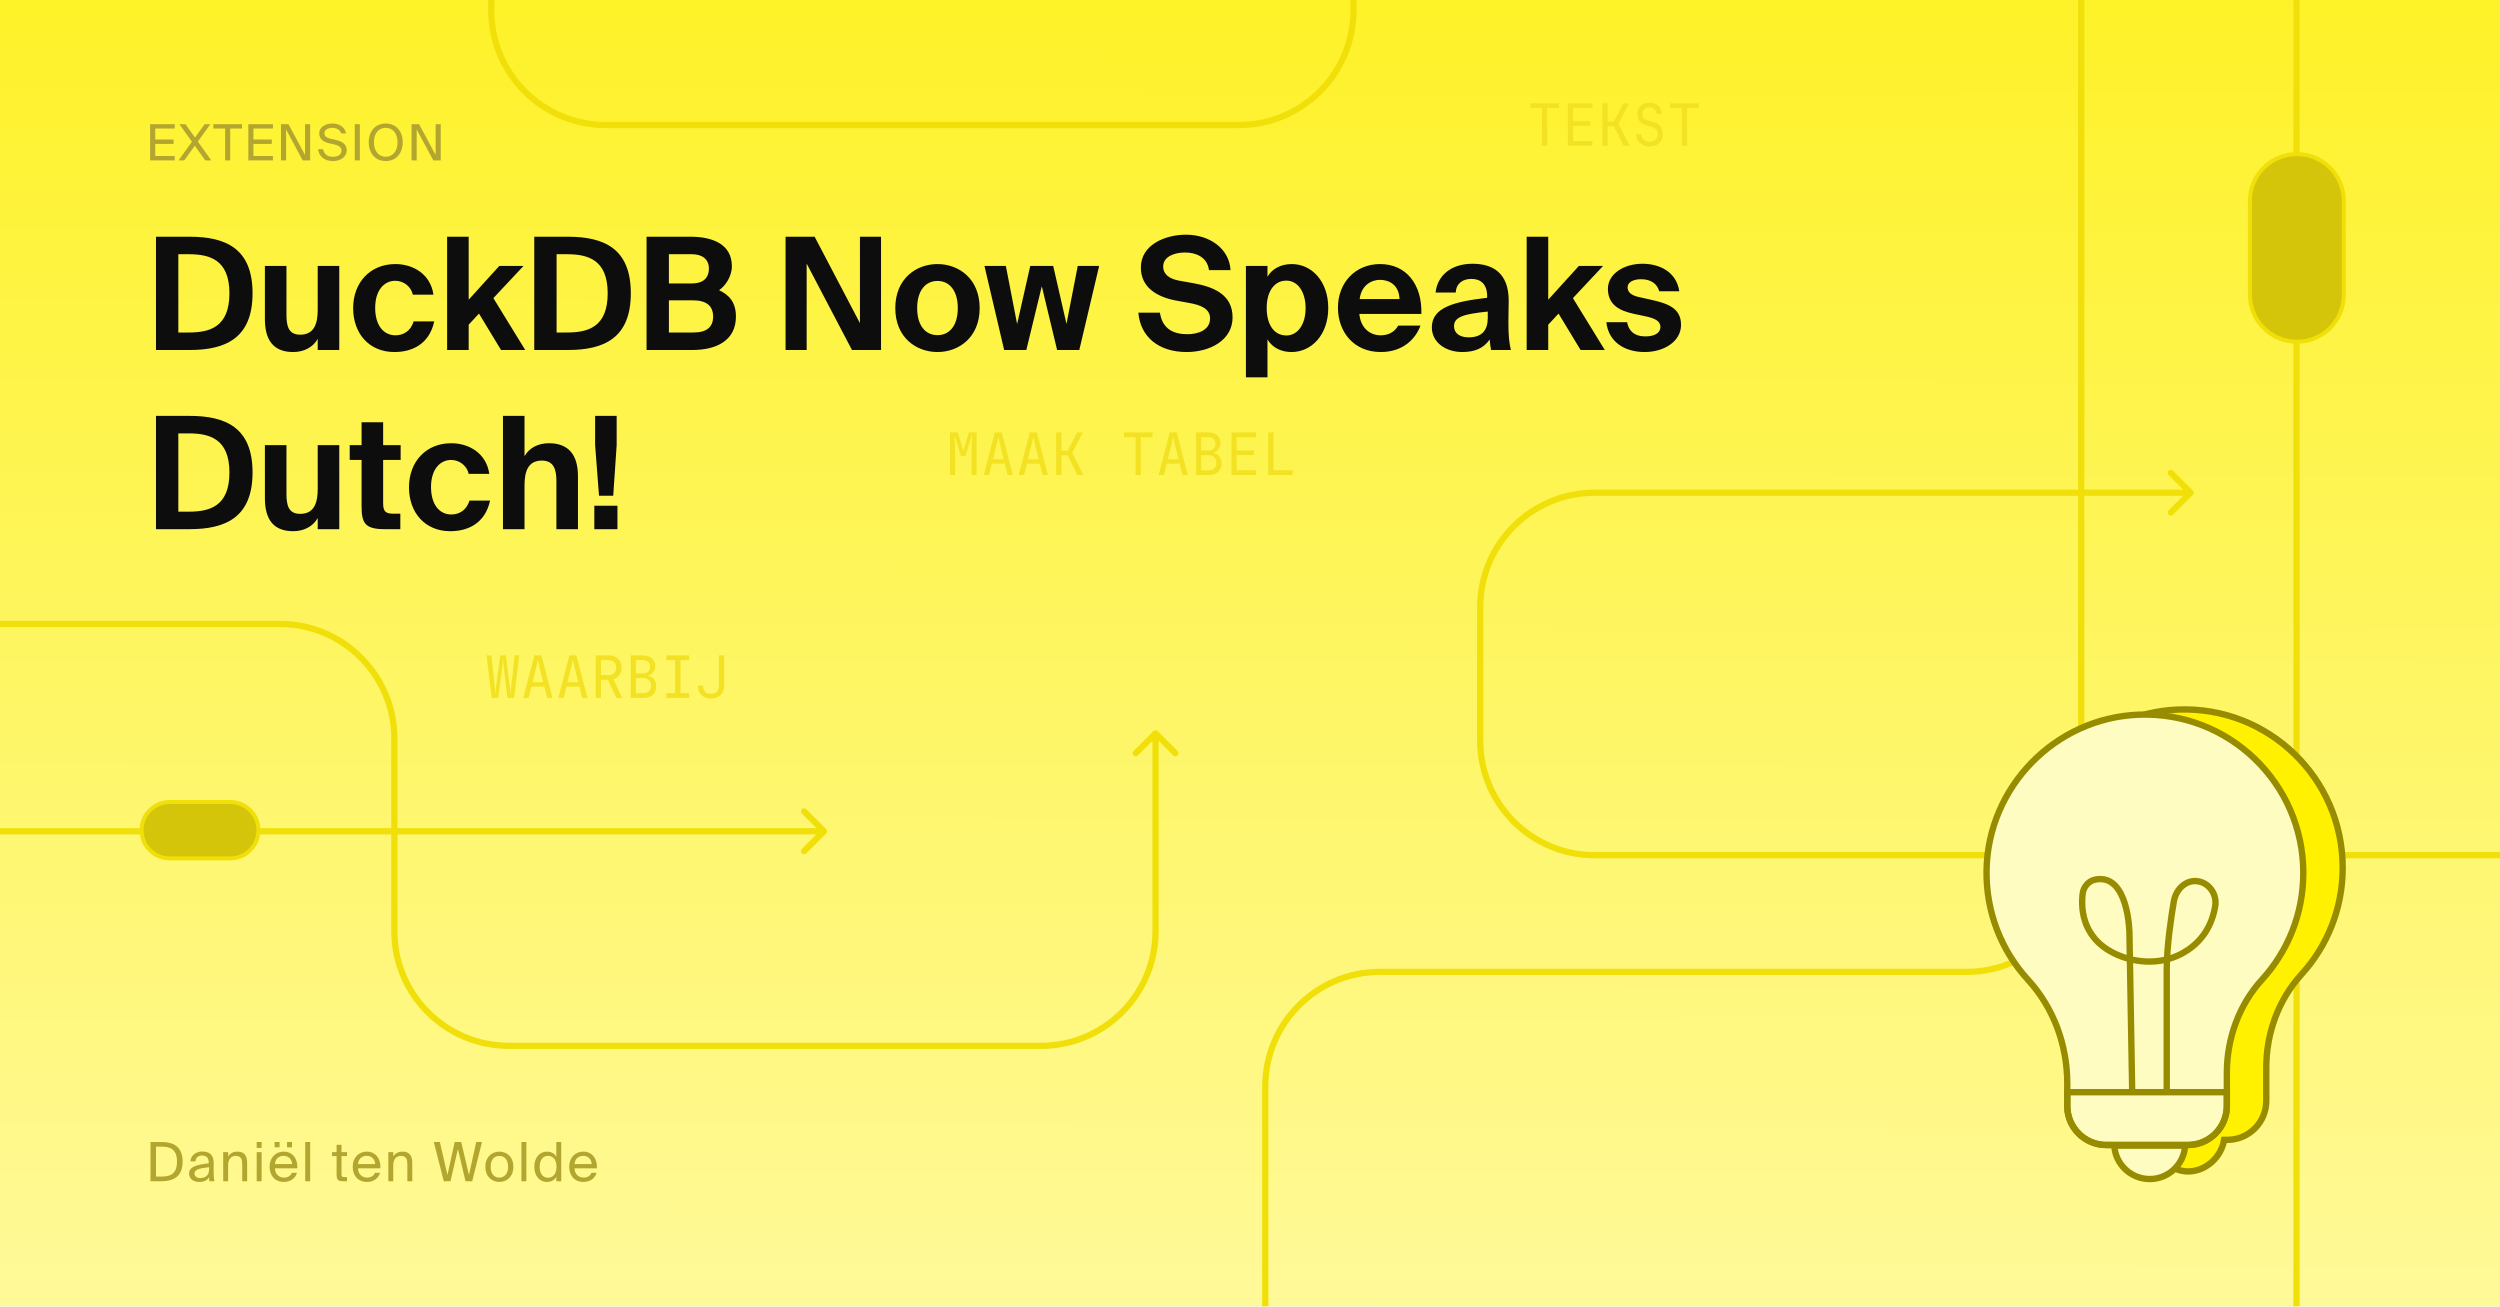
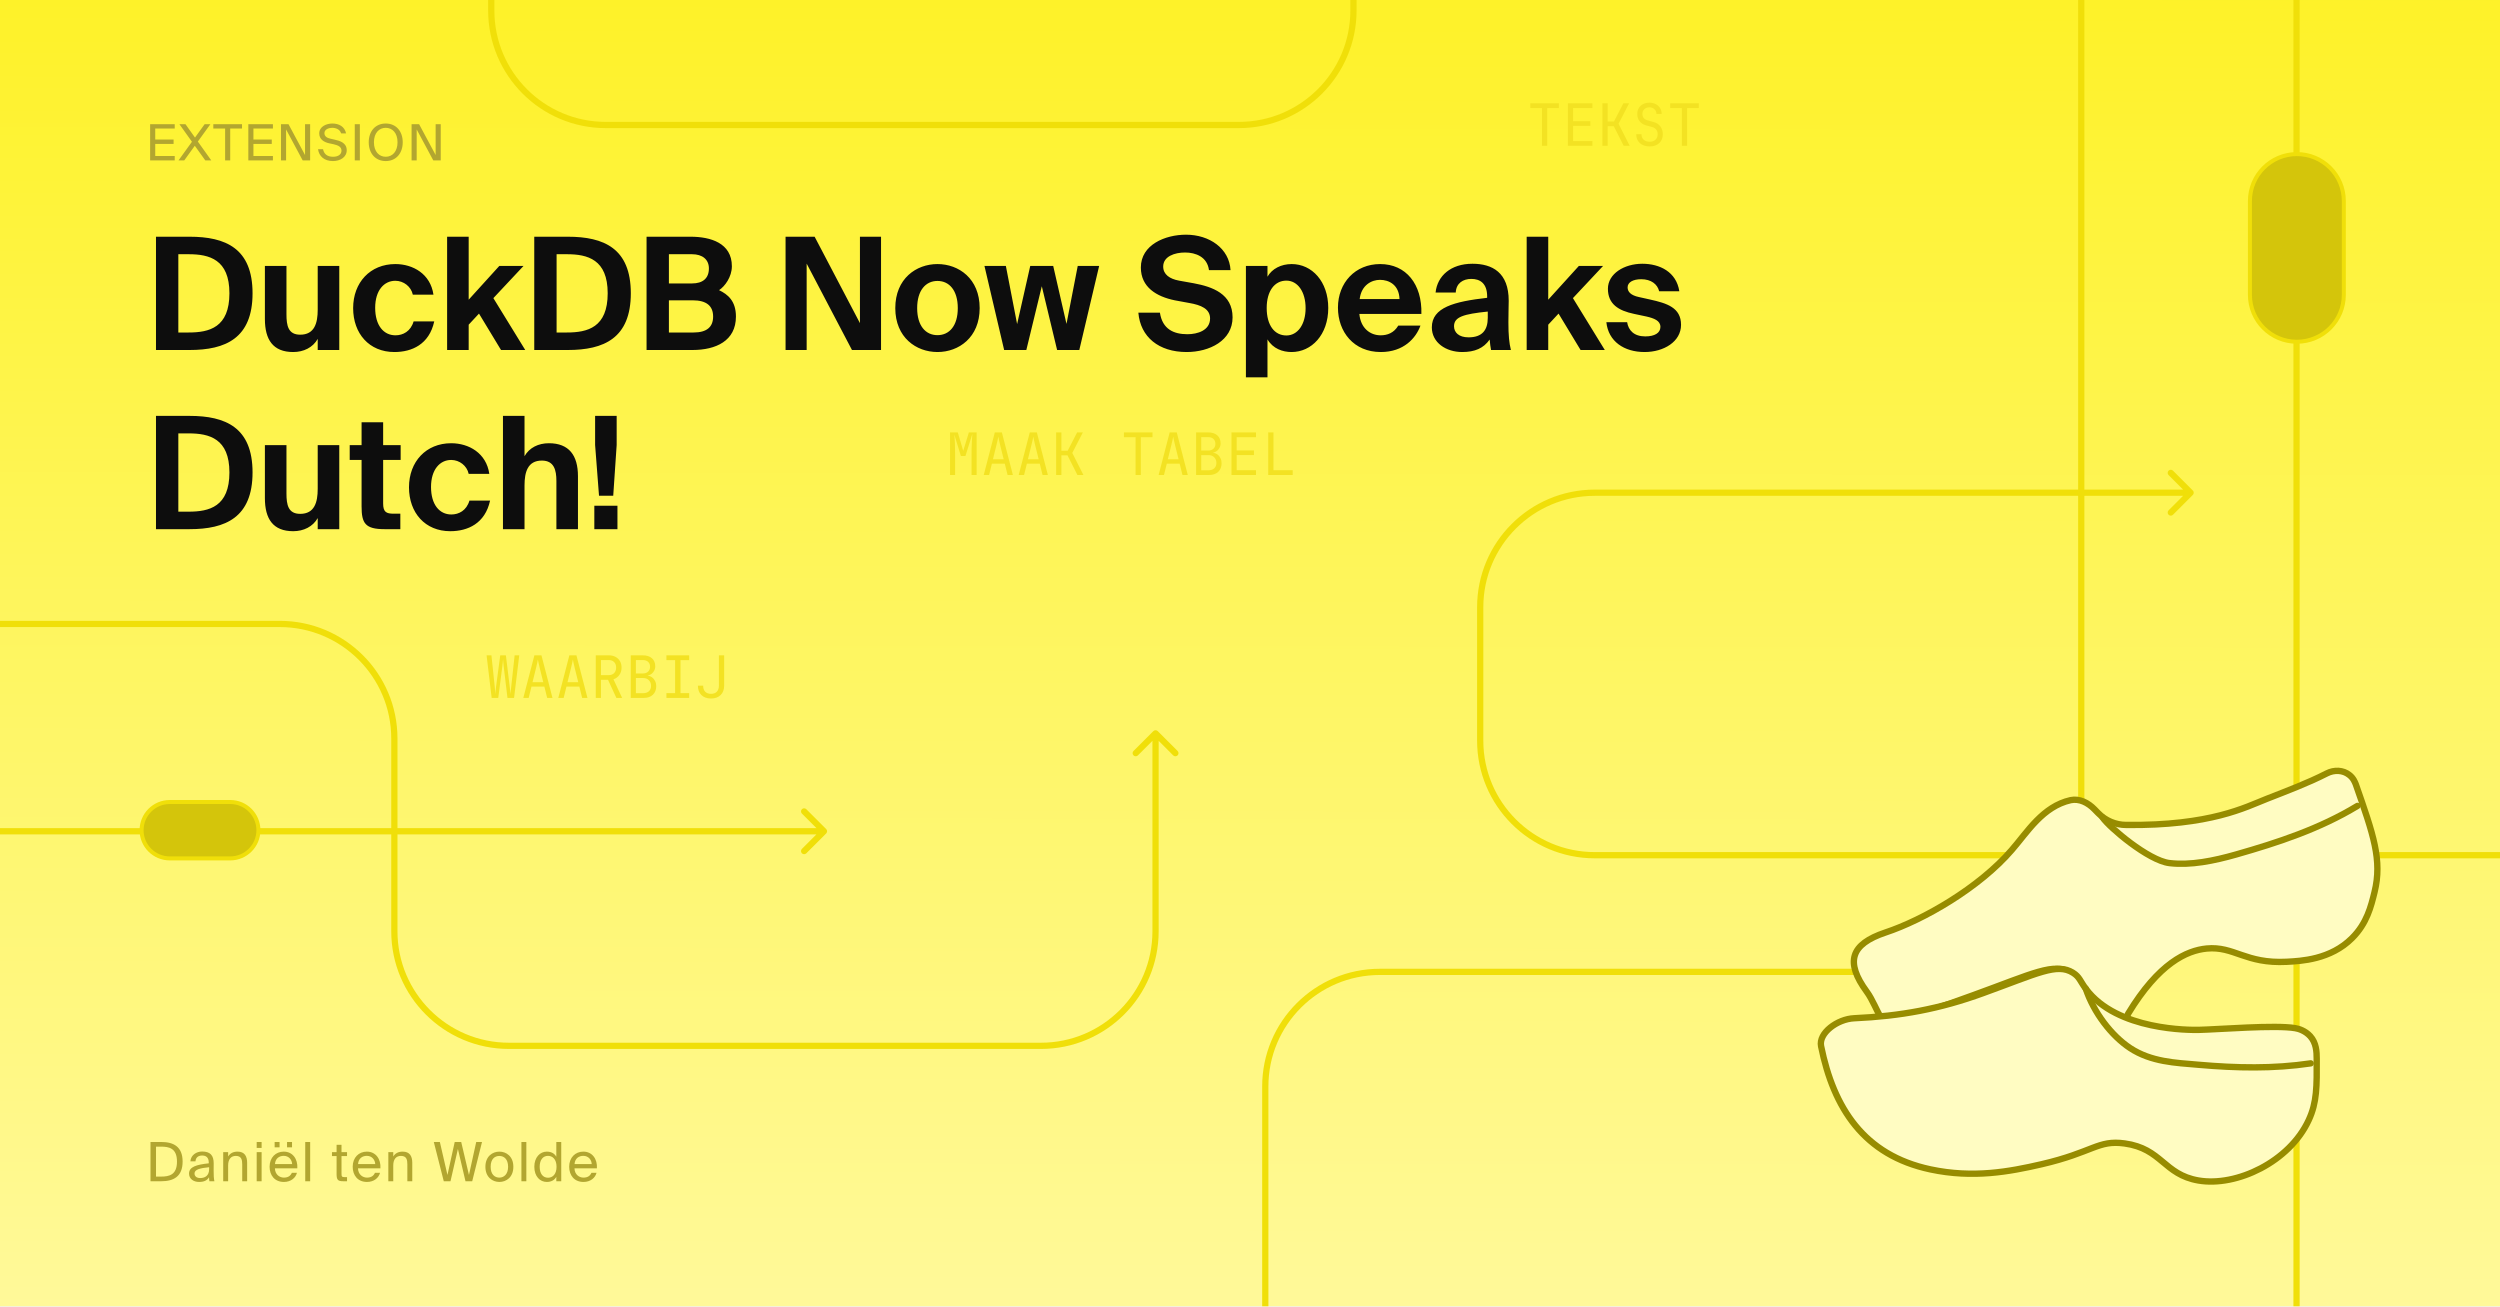
<svg xmlns="http://www.w3.org/2000/svg" width="1200" height="627" viewBox="0 0 1200 627" fill="none">
-   <g clip-path="url(#clip0_13424_6955)">
-     <g clip-path="url(#clip1_13424_6955)">
-       <rect width="1200" height="627" fill="url(#paint0_linear_13424_6955)" />
+   <g clip-path="url(#clip0_13428_18833)">
+     <g clip-path="url(#clip1_13428_18833)">
+       <rect width="1200" height="627" fill="url(#paint0_linear_13428_18833)" />
      <path d="M396.558 400.057C397.142 399.473 397.142 398.526 396.558 397.941L387.036 388.419C386.451 387.835 385.504 387.835 384.92 388.419C384.335 389.003 384.335 389.951 384.92 390.535L393.384 398.999L384.92 407.464C384.335 408.048 384.335 408.996 384.92 409.58C385.504 410.164 386.451 410.164 387.036 409.58L396.558 400.057ZM395.5 398.999L395.5 397.503L-81 397.503L-81 398.999L-81 400.496L395.5 400.496L395.5 398.999Z" fill="#F0DF09" />
      <path d="M1052.56 237.559C1053.14 236.975 1053.14 236.028 1052.56 235.443L1043.04 225.921C1042.45 225.336 1041.5 225.336 1040.92 225.921C1040.34 226.505 1040.34 227.453 1040.92 228.037L1049.38 236.501L1040.92 244.966C1040.34 245.55 1040.34 246.497 1040.92 247.082C1041.5 247.666 1042.45 247.666 1043.04 247.082L1052.56 237.559ZM1051.5 236.501V235.005H765.5V236.501V237.998H1051.5V236.501ZM710.5 291.501H709.004L709.004 355.499L710.5 355.499H711.996L711.996 291.501H710.5ZM765.5 410.499V411.995H1272.24V410.499V409.002H765.5V410.499ZM1327.24 465.499H1325.75V728.999H1327.24H1328.74V465.499H1327.24ZM1382.24 783.999V785.495H1572V783.999V782.502H1382.24V783.999ZM1327.24 728.999H1325.75C1325.75 760.201 1351.04 785.495 1382.24 785.495V783.999V782.502C1352.69 782.502 1328.74 758.548 1328.74 728.999H1327.24ZM1272.24 410.499V411.995C1301.79 411.995 1325.75 435.949 1325.75 465.499H1327.24H1328.74C1328.74 434.297 1303.45 409.002 1272.24 409.002V410.499ZM710.5 355.499L709.004 355.499C709.004 386.701 734.298 411.995 765.5 411.995V410.499V409.002C735.951 409.002 711.996 385.048 711.996 355.499H710.5ZM765.5 236.501V235.005C734.298 235.005 709.004 260.299 709.004 291.501H710.5H711.996C711.996 261.952 735.951 237.998 765.5 237.998V236.501Z" fill="#F0DF09" />
      <path d="M1102.34 636.001L1102.34 -45.886C1102.34 -76.261 1126.96 -100.886 1157.34 -100.886L1292.23 -100.886C1322.61 -100.886 1347.23 -76.261 1347.23 -45.886L1347.23 252.489C1347.23 282.865 1371.86 307.489 1402.23 307.489L1960.51 307.489C1990.89 307.489 2015.51 332.114 2015.51 362.489L2015.51 505.489" stroke="#F0DF09" stroke-width="2.993" />
      <rect x="1079.96" y="73.962" width="45.076" height="90.076" rx="22.538" fill="#D4C50B" stroke="#F0DF09" stroke-width="1.924" />
      <path d="M555.721 350.942C555.137 350.358 554.19 350.358 553.605 350.942L544.083 360.464C543.499 361.049 543.499 361.996 544.083 362.58C544.667 363.165 545.615 363.165 546.199 362.58L554.663 354.116L563.128 362.58C563.712 363.165 564.659 363.165 565.244 362.58C565.828 361.996 565.828 361.049 565.244 360.464L555.721 350.942ZM134.294 299.5L134.294 300.996L134.294 299.5ZM189.294 354.5L187.797 354.5L187.798 447L189.294 447L190.79 447L190.79 354.5L189.294 354.5ZM244.294 502L244.294 503.496L499.663 503.496L499.663 502L499.663 500.504L244.294 500.503L244.294 502ZM554.663 447L556.16 447L556.16 352L554.663 352L553.167 352L553.167 447L554.663 447ZM134.294 299.5L134.294 298.004L-13 298.004L-13 299.5L-13 300.996L134.294 300.996L134.294 299.5ZM499.663 502L499.663 503.496C530.865 503.496 556.16 478.202 556.16 447L554.663 447L553.167 447C553.167 476.549 529.213 500.504 499.663 500.504L499.663 502ZM189.294 447L187.798 447C187.798 478.202 213.092 503.496 244.294 503.496L244.294 502L244.294 500.503C214.745 500.503 190.79 476.549 190.79 447L189.294 447ZM189.294 354.5L190.79 354.5C190.79 323.298 165.495 298.004 134.294 298.004L134.294 299.5L134.294 300.996C163.843 300.996 187.797 324.951 187.797 354.5L189.294 354.5Z" fill="#F0DF09" />
      <path d="M650.72 -185.493C650.136 -186.077 649.188 -186.077 648.604 -185.493L639.082 -175.97C638.497 -175.386 638.497 -174.439 639.082 -173.854C639.666 -173.27 640.613 -173.27 641.198 -173.854L649.662 -182.319L658.126 -173.854C658.711 -173.27 659.658 -173.27 660.243 -173.854C660.827 -174.439 660.827 -175.386 660.243 -175.97L650.72 -185.493ZM235.803 -166L234.306 -166L235.803 -166ZM180.803 -221L180.803 -219.504L180.803 -221ZM235.803 -166L234.306 -166L234.307 5L235.803 5L237.299 5L237.299 -166L235.803 -166ZM290.803 60L290.803 61.496L594.662 61.496L594.662 60L594.662 58.504L290.803 58.503L290.803 60ZM649.662 5L651.158 5L651.158 -184.435L649.662 -184.435L648.166 -184.435L648.166 5L649.662 5ZM180.803 -221L180.803 -222.496L6.662 -222.496L6.662 -221L6.662 -219.504L180.803 -219.504L180.803 -221ZM594.662 60L594.662 61.496C625.864 61.496 651.158 36.202 651.158 5L649.662 5L648.166 5C648.166 34.549 624.211 58.504 594.662 58.504L594.662 60ZM235.803 5L234.307 5C234.307 36.202 259.601 61.496 290.803 61.496L290.803 60L290.803 58.503C261.254 58.503 237.299 34.549 237.299 5L235.803 5ZM235.803 -166L237.299 -166C237.299 -197.202 212.005 -222.496 180.803 -222.496L180.803 -221L180.803 -219.504C210.352 -219.504 234.306 -195.549 234.306 -166L235.803 -166Z" fill="#F0DF09" />
      <path d="M465.999 1107L465.999 881.5C465.999 851.125 490.624 826.5 520.999 826.5L552.338 826.5C582.713 826.5 607.338 801.876 607.338 771.5L607.338 521.499C607.338 491.123 631.962 466.499 662.338 466.499L944 466.499C974.376 466.499 999 441.875 999 411.499L999 -71.002C999 -101.378 1023.62 -126.002 1054 -126.002L1175 -126.001" stroke="#F0DF09" stroke-width="2.993" />
      <rect x="67.962" y="412.038" width="27.076" height="56.076" rx="13.538" transform="rotate(-90 67.9619 412.038)" fill="#D4C50B" stroke="#F0DF09" stroke-width="1.924" />
      <path d="M456.016 228V207.56H459.74L462.344 216.408L465.06 207.56H468.784V228H466.348V218.34C466.348 217.425 466.357 216.38 466.376 215.204C466.413 214.009 466.46 212.805 466.516 211.592C466.572 210.379 466.637 209.287 466.712 208.316L463.408 218.872H461.224L458.06 208.568C458.209 209.949 458.312 211.461 458.368 213.104C458.424 214.747 458.452 216.492 458.452 218.34V228H456.016ZM472.189 228L477.509 207.56H480.897L486.189 228H483.641L482.297 222.568H476.109L474.765 228H472.189ZM476.613 220.44H481.765L480.197 214.14C479.898 212.945 479.665 211.947 479.497 211.144C479.329 210.341 479.226 209.819 479.189 209.576C479.152 209.819 479.049 210.341 478.881 211.144C478.713 211.947 478.48 212.936 478.181 214.112L476.613 220.44ZM488.978 228L494.298 207.56H497.686L502.978 228H500.43L499.086 222.568H492.898L491.554 228H488.978ZM493.402 220.44H498.554L496.986 214.14C496.687 212.945 496.454 211.947 496.286 211.144C496.118 210.341 496.015 209.819 495.978 209.576C495.941 209.819 495.838 210.341 495.67 211.144C495.502 211.947 495.269 212.936 494.97 214.112L493.402 220.44ZM506.943 228V207.56H509.463V216.352H512.487L517.023 207.56H519.767L514.699 217.416L520.047 228H517.163L512.403 218.564H509.463V228H506.943ZM545.085 228V209.856H539.485V207.56H553.205V209.856H547.605V228H545.085ZM556.134 228L561.454 207.56H564.842L570.134 228H567.586L566.242 222.568H560.054L558.71 228H556.134ZM560.558 220.44H565.71L564.142 214.14C563.844 212.945 563.61 211.947 563.442 211.144C563.274 210.341 563.172 209.819 563.134 209.576C563.097 209.819 562.994 210.341 562.826 211.144C562.658 211.947 562.425 212.936 562.126 214.112L560.558 220.44ZM574.127 228V207.56H579.923C581.79 207.56 583.246 208.027 584.291 208.96C585.355 209.893 585.887 211.191 585.887 212.852C585.887 213.897 585.551 214.84 584.879 215.68C584.226 216.52 583.367 217.043 582.303 217.248V217.332C583.106 217.425 583.806 217.705 584.403 218.172C585.019 218.639 585.495 219.236 585.831 219.964C586.186 220.673 586.363 221.457 586.363 222.316C586.363 224.071 585.822 225.461 584.739 226.488C583.675 227.496 582.21 228 580.343 228H574.127ZM576.591 216.268H579.895C580.978 216.268 581.827 215.979 582.443 215.4C583.078 214.821 583.395 214.037 583.395 213.048C583.395 212.059 583.087 211.275 582.471 210.696C581.855 210.117 581.006 209.828 579.923 209.828H576.591V216.268ZM576.591 225.732H580.063C581.239 225.732 582.163 225.424 582.835 224.808C583.526 224.173 583.871 223.315 583.871 222.232C583.871 221.112 583.526 220.207 582.835 219.516C582.163 218.807 581.239 218.452 580.063 218.452H576.591V225.732ZM591.113 228V207.56H602.873V209.856H593.605V216.184H601.893V218.424H593.605V225.704H602.873V228H591.113ZM608.742 228V207.56H611.262V225.704H620.502V228H608.742Z" fill="#F3E223" />
      <path d="M740.14 70V51.856H734.54V49.56H748.26V51.856H742.66V70H740.14ZM752.589 70V49.56H764.349V51.856H755.081V58.184H763.369V60.424H755.081V67.704H764.349V70H752.589ZM769.154 70V49.56H771.674V58.352H774.698L779.234 49.56H781.978L776.91 59.416L782.258 70H779.374L774.614 60.564H771.674V70H769.154ZM791.879 70.28C789.901 70.28 788.323 69.757 787.147 68.712C785.971 67.667 785.383 66.229 785.383 64.4H787.903C787.903 65.539 788.267 66.435 788.995 67.088C789.723 67.723 790.685 68.04 791.879 68.04C793.037 68.04 793.961 67.704 794.651 67.032C795.342 66.36 795.687 65.483 795.687 64.4C795.687 63.579 795.463 62.869 795.015 62.272C794.586 61.656 793.961 61.236 793.139 61.012L790.031 60.144C788.743 59.771 787.726 59.108 786.979 58.156C786.251 57.185 785.887 56.047 785.887 54.74C785.887 53.657 786.13 52.705 786.615 51.884C787.101 51.063 787.782 50.428 788.659 49.98C789.537 49.513 790.545 49.28 791.683 49.28C792.841 49.28 793.858 49.513 794.735 49.98C795.631 50.428 796.331 51.063 796.835 51.884C797.339 52.687 797.591 53.62 797.591 54.684H795.071C795.071 53.751 794.754 52.995 794.119 52.416C793.485 51.819 792.673 51.52 791.683 51.52C790.694 51.52 789.891 51.819 789.275 52.416C788.659 52.995 788.351 53.751 788.351 54.684C788.351 55.431 788.547 56.075 788.939 56.616C789.35 57.139 789.919 57.503 790.647 57.708L793.839 58.604C795.202 58.977 796.257 59.687 797.003 60.732C797.769 61.759 798.151 62.981 798.151 64.4C798.151 66.192 797.582 67.62 796.443 68.684C795.305 69.748 793.783 70.28 791.879 70.28ZM807.296 70V51.856H801.696V49.56H815.416V51.856H809.816V70H807.296Z" fill="#F3E223" />
      <path d="M235.996 335L233.56 314.56H235.884L237.48 329.68C237.555 330.296 237.611 330.94 237.648 331.612C237.685 332.265 237.713 332.788 237.732 333.18C237.769 332.788 237.816 332.265 237.872 331.612C237.947 330.94 238.021 330.296 238.096 329.68L240.112 314.56H242.828L244.676 329.68C244.751 330.296 244.825 330.94 244.9 331.612C244.975 332.265 245.031 332.788 245.068 333.18C245.105 332.788 245.143 332.265 245.18 331.612C245.236 330.94 245.301 330.296 245.376 329.68L247.028 314.56H249.24L246.748 335H243.584L241.736 319.6C241.661 318.965 241.605 318.349 241.568 317.752C241.531 317.136 241.493 316.66 241.456 316.324C241.419 316.66 241.381 317.136 241.344 317.752C241.307 318.349 241.241 318.965 241.148 319.6L239.16 335H235.996ZM251.189 335L256.509 314.56H259.897L265.189 335H262.641L261.297 329.568H255.109L253.765 335H251.189ZM255.613 327.44H260.765L259.197 321.14C258.898 319.945 258.665 318.947 258.497 318.144C258.329 317.341 258.226 316.819 258.189 316.576C258.152 316.819 258.049 317.341 257.881 318.144C257.713 318.947 257.48 319.936 257.181 321.112L255.613 327.44ZM267.978 335L273.298 314.56H276.686L281.978 335H279.43L278.086 329.568H271.898L270.554 335H267.978ZM272.402 327.44H277.554L275.986 321.14C275.687 319.945 275.454 318.947 275.286 318.144C275.118 317.341 275.015 316.819 274.978 316.576C274.941 316.819 274.838 317.341 274.67 318.144C274.502 318.947 274.269 319.936 273.97 321.112L272.402 327.44ZM285.971 335V314.56H292.271C293.485 314.56 294.549 314.812 295.463 315.316C296.378 315.801 297.087 316.483 297.591 317.36C298.095 318.237 298.347 319.264 298.347 320.44C298.347 321.821 297.993 323.007 297.283 323.996C296.574 324.985 295.631 325.676 294.455 326.068L298.627 335H295.855L291.851 326.32H288.463V335H285.971ZM288.463 324.052H292.271C293.317 324.052 294.157 323.725 294.791 323.072C295.426 322.4 295.743 321.523 295.743 320.44C295.743 319.339 295.426 318.461 294.791 317.808C294.157 317.155 293.317 316.828 292.271 316.828H288.463V324.052ZM302.76 335V314.56H308.556C310.423 314.56 311.879 315.027 312.924 315.96C313.988 316.893 314.52 318.191 314.52 319.852C314.52 320.897 314.184 321.84 313.512 322.68C312.859 323.52 312 324.043 310.936 324.248V324.332C311.739 324.425 312.439 324.705 313.036 325.172C313.652 325.639 314.128 326.236 314.464 326.964C314.819 327.673 314.996 328.457 314.996 329.316C314.996 331.071 314.455 332.461 313.372 333.488C312.308 334.496 310.843 335 308.976 335H302.76ZM305.224 323.268H308.528C309.611 323.268 310.46 322.979 311.076 322.4C311.711 321.821 312.028 321.037 312.028 320.048C312.028 319.059 311.72 318.275 311.104 317.696C310.488 317.117 309.639 316.828 308.556 316.828H305.224V323.268ZM305.224 332.732H308.696C309.872 332.732 310.796 332.424 311.468 331.808C312.159 331.173 312.504 330.315 312.504 329.232C312.504 328.112 312.159 327.207 311.468 326.516C310.796 325.807 309.872 325.452 308.696 325.452H305.224V332.732ZM319.885 335V332.704H324.057V316.856H319.885V314.56H330.805V316.856H326.633V332.704H330.805V335H319.885ZM341.294 335.28C339.334 335.28 337.794 334.729 336.674 333.628C335.554 332.527 334.994 331.024 334.994 329.12H337.514C337.514 330.371 337.841 331.341 338.494 332.032C339.166 332.704 340.1 333.04 341.294 333.04C342.489 333.04 343.413 332.704 344.066 332.032C344.738 331.341 345.074 330.371 345.074 329.12V314.56H347.594V329.12C347.594 331.024 347.025 332.527 345.886 333.628C344.766 334.729 343.236 335.28 341.294 335.28Z" fill="#F3E223" />
    </g>
    <path d="M110.125 140.775C110.125 124.5 100.45 122.025 90.55 122.025H85.6V159.6H90.55C100.45 159.6 110.125 157.2 110.125 140.775ZM74.875 113.625H91C108.25 113.625 121.225 119.175 121.225 140.775C121.225 162.375 108.25 168 91 168H74.875V113.625ZM152.502 168V162.675C150.177 166.8 145.752 168.975 140.727 168.975C131.052 168.975 127.152 163.05 127.152 153.15V127.65H137.502V150.9C137.502 156.3 138.327 160.65 144.102 160.65C151.002 160.65 152.502 155.025 152.502 148.65V127.65H162.852V168H152.502ZM189.76 126.75C198.235 126.75 206.635 131.475 208.06 141.45H198.16C197.335 137.55 193.735 134.775 189.76 134.775C184.36 134.775 180.085 139.35 180.085 147.75C180.085 156.225 184.135 160.95 189.835 160.95C193.435 160.95 197.11 159.075 198.535 154.275H208.435C206.035 165.3 197.71 168.975 189.31 168.975C177.235 168.975 169.51 160.125 169.51 147.9C169.51 135.6 177.685 126.75 189.76 126.75ZM214.616 113.625H224.966V143.85L239.666 127.65H251.291L236.816 143.1L252.116 168H240.491L229.916 150.525L224.966 155.85V168H214.616V113.625ZM291.692 140.775C291.692 124.5 282.017 122.025 272.117 122.025H267.167V159.6H272.117C282.017 159.6 291.692 157.2 291.692 140.775ZM256.442 113.625H272.567C289.817 113.625 302.792 119.175 302.792 140.775C302.792 162.375 289.817 168 272.567 168H256.442V113.625ZM310.349 168V113.625H331.499C341.024 113.625 351.299 116.625 351.299 127.8C351.299 132.9 347.924 137.475 345.149 139.275C349.349 141.3 353.249 144.45 353.249 151.95C353.249 163.65 343.574 168 332.399 168H310.349ZM321.074 144.15V159.6H332.924C339.224 159.6 342.299 156.975 342.299 151.95C342.299 146.85 339.149 144.15 332.474 144.15H321.074ZM321.074 122.025V136.05H332.174C337.274 136.05 340.274 133.65 340.274 128.85C340.274 124.575 337.199 122.025 332.174 122.025H321.074ZM422.897 168H408.947L387.197 126.525V168H377.072V113.625H391.022L412.772 155.1V113.625H422.897V168ZM449.988 134.85C444.288 134.85 440.238 139.425 440.238 147.9C440.238 156.375 444.288 160.875 449.988 160.875C455.688 160.875 459.738 156.375 459.738 147.9C459.738 139.425 455.688 134.85 449.988 134.85ZM449.988 168.975C439.788 168.975 429.738 162 429.738 147.9C429.738 133.725 439.788 126.75 449.988 126.75C460.188 126.75 470.238 133.725 470.238 147.9C470.238 162 460.188 168.975 449.988 168.975ZM488.214 155.55L494.514 127.65H505.539L511.914 155.475L517.314 127.65H527.589L518.064 168H507.414L500.064 137.4L492.639 168H481.989L472.539 127.65H482.814L488.214 155.55ZM570.786 145.425L563.886 144.15C555.111 142.35 547.611 137.85 547.611 128.4C547.611 117.45 559.311 112.65 569.286 112.65C580.536 112.65 590.061 119.25 590.661 129.675H580.311C579.486 123.3 573.936 121.2 568.836 121.2C563.811 121.2 558.336 123.075 558.336 127.95C558.336 131.775 561.486 133.875 565.911 134.7L573.036 135.975C581.886 137.625 591.636 141 591.636 152.325C591.636 163.5 580.536 168.975 569.586 168.975C556.236 168.975 547.386 161.775 546.411 150.075H556.761C557.961 158.1 563.511 160.425 569.961 160.425C574.761 160.425 580.836 158.625 580.836 152.85C580.836 148.275 576.561 146.4 570.786 145.425ZM617.464 161.025C622.864 161.025 626.689 155.775 626.689 147.9C626.689 140.025 622.864 134.7 617.464 134.7C611.764 134.7 608.014 139.725 608.014 147.825C608.014 156.15 611.764 161.025 617.464 161.025ZM608.389 181.125H598.039V127.65H608.389V132.825C610.564 129 614.914 126.75 620.014 126.75C629.764 126.75 637.564 135.15 637.564 147.825C637.564 160.725 629.539 168.975 619.939 168.975C615.739 168.975 611.014 167.4 608.389 162.9V181.125ZM682.265 150.675H652.49C653.09 157.575 657.74 160.95 662.69 160.95C665.915 160.95 669.065 159.825 671.165 156.3H681.815C679.64 162.3 673.79 168.975 662.765 168.975C649.79 168.975 642.215 159.3 642.215 147.675C642.215 135.675 650.54 126.75 662.465 126.75C674.915 126.75 682.64 136.425 682.265 150.675ZM662.39 134.325C658.49 134.325 653.465 136.725 652.64 143.55H671.765C671.54 136.725 666.74 134.325 662.39 134.325ZM714.132 152.55V149.55C702.507 150.75 697.932 152.1 697.932 156.6C697.932 159.525 700.182 161.925 704.907 161.925C711.432 161.925 714.132 158.475 714.132 152.55ZM715.032 162.975C712.107 167.175 707.907 168.975 701.832 168.975C694.107 168.975 687.282 164.475 687.282 157.125C687.282 147.6 697.932 144.75 713.832 142.95V142.275C713.832 136.05 710.457 133.875 706.257 133.875C702.282 133.875 698.982 135.9 698.757 140.4H689.082C689.907 132.45 696.357 126.6 706.782 126.6C716.307 126.6 724.182 130.8 724.182 144.375C724.182 145.575 724.032 151.05 724.032 154.65C724.032 161.025 724.407 164.625 725.232 168H715.707C715.407 166.725 715.257 165 715.032 162.975ZM732.804 113.625H743.154V143.85L757.854 127.65H769.479L755.004 143.1L770.304 168H758.679L748.104 150.525L743.154 155.85V168H732.804V113.625ZM806.073 139.8H796.398C795.573 136.425 792.573 134.025 787.773 134.025C783.948 134.025 781.248 135.45 781.248 137.925C781.248 140.1 782.823 141.75 786.648 142.575L792.048 143.775C800.073 145.575 806.898 147.6 806.898 155.925C806.898 164.025 798.573 168.975 789.423 168.975C779.523 168.975 772.023 163.875 771.048 154.65H781.023C781.623 158.55 784.323 161.475 789.723 161.475C794.223 161.475 796.998 159.825 796.998 156.9C796.998 153.9 793.923 152.775 790.398 151.95L784.398 150.675C776.823 149.1 771.798 145.95 771.798 138.6C771.798 131.4 779.598 126.6 788.298 126.6C796.698 126.6 804.648 130.5 806.073 139.8ZM110.125 226.775C110.125 210.5 100.45 208.025 90.55 208.025H85.6V245.6H90.55C100.45 245.6 110.125 243.2 110.125 226.775ZM74.875 199.625H91C108.25 199.625 121.225 205.175 121.225 226.775C121.225 248.375 108.25 254 91 254H74.875V199.625ZM152.502 254V248.675C150.177 252.8 145.752 254.975 140.727 254.975C131.052 254.975 127.152 249.05 127.152 239.15V213.65H137.502V236.9C137.502 242.3 138.327 246.65 144.102 246.65C151.002 246.65 152.502 241.025 152.502 234.65V213.65H162.852V254H152.502ZM173.56 213.65V202.7H183.91V213.65H192.31V220.775H183.91V241.625C183.91 245.75 185.335 246.575 189.01 246.575H192.16V254H184.585C175.285 254 173.56 251.15 173.56 243.125V220.775H167.86V213.65H173.56ZM216.567 212.75C225.042 212.75 233.442 217.475 234.867 227.45H224.967C224.142 223.55 220.542 220.775 216.567 220.775C211.167 220.775 206.892 225.35 206.892 233.75C206.892 242.225 210.942 246.95 216.642 246.95C220.242 246.95 223.917 245.075 225.342 240.275H235.242C232.842 251.3 224.517 254.975 216.117 254.975C204.042 254.975 196.317 246.125 196.317 233.9C196.317 221.6 204.492 212.75 216.567 212.75ZM251.772 199.625V218.975C254.097 214.85 258.447 212.75 263.472 212.75C273.147 212.75 277.422 218.6 277.422 228.575V254H267.072V230.825C267.072 225.65 265.947 221.075 260.097 221.075C253.272 221.075 251.772 226.625 251.772 233V254H241.422V199.625H251.772ZM294.35 237.95H287.525L285.65 213.575V199.625H296V213.575L294.35 237.95ZM296.375 254H285.275V242.75H296.375V254Z" fill="#0D0D0D" />
    <path d="M72.064 77V59.6H83.872V61.712H74.512V66.992H83.32V69.104H74.512V74.888H83.872V77H72.064ZM85.679 77L92.135 68.048L86.111 59.6H89.015L93.599 66.032L98.231 59.6H100.991L94.967 67.952L101.423 77H98.543L93.503 69.968L88.439 77H85.679ZM108.053 77V61.712H102.389V59.6H116.165V61.712H110.501V77H108.053ZM119.194 77V59.6H131.002V61.712H121.642V66.992H130.45V69.104H121.642V74.888H131.002V77H119.194ZM148.865 77H145.289L137.321 62.144V77H134.873V59.6H138.473L146.417 74.408V59.6H148.865V77ZM153.23 64.04C153.23 60.704 156.71 59.288 159.518 59.288C162.662 59.288 165.422 60.704 166.118 64.04H163.742C163.166 62.048 161.15 61.352 159.422 61.352C158.078 61.352 155.726 61.952 155.726 63.896C155.726 65.432 156.926 66.2 158.558 66.56L160.574 67.016C163.238 67.592 166.43 68.6 166.43 72.104C166.43 75.488 163.262 77.312 159.806 77.312C155.702 77.312 153.11 75.056 152.654 71.6H155.054C155.51 74 157.166 75.248 159.854 75.248C162.446 75.248 163.91 74.048 163.91 72.32C163.91 70.472 162.326 69.752 160.166 69.248L158.006 68.792C155.606 68.264 153.23 66.92 153.23 64.04ZM172.733 59.6V77H170.285V59.6H172.733ZM179.487 68.288C179.487 72.776 181.983 75.248 185.151 75.248C188.319 75.248 190.815 72.776 190.815 68.288C190.815 63.8 188.319 61.352 185.151 61.352C181.983 61.352 179.487 63.8 179.487 68.288ZM193.311 68.288C193.311 73.544 190.167 77.312 185.151 77.312C180.135 77.312 176.991 73.544 176.991 68.288C176.991 63.032 180.135 59.288 185.151 59.288C190.167 59.288 193.311 63.032 193.311 68.288ZM211.556 77H207.98L200.012 62.144V77H197.564V59.6H201.164L209.108 74.408V59.6H211.556V77Z" fill="#B2A630" />
    <path d="M84.95 557.562C84.95 551.166 81.18 550.386 77.306 550.386H74.888V564.764H77.306C81.18 564.764 84.95 563.984 84.95 557.562ZM72.236 548.15H77.384C83.338 548.15 87.654 550.412 87.654 557.562C87.654 564.738 83.338 567 77.384 567H72.236V548.15ZM100.388 561.15V560.266C96.098 560.682 93.368 561.332 93.368 563.256C93.368 564.582 94.382 565.466 96.072 565.466C98.282 565.466 100.388 564.452 100.388 561.15ZM95.552 567.338C92.926 567.338 90.742 565.882 90.742 563.308C90.742 560.006 94.486 559.018 100.206 558.394V558.056C100.206 555.482 98.802 554.65 97.034 554.65C95.058 554.65 93.94 555.69 93.836 557.432H91.392C91.6 554.416 94.304 552.726 97.008 552.726C100.882 552.726 102.598 554.546 102.572 558.498L102.546 561.722C102.52 564.088 102.624 565.674 102.91 567H100.518C100.44 566.48 100.362 565.908 100.336 565.076C99.478 566.532 98.048 567.338 95.552 567.338ZM109.504 553.012V555.118C110.31 553.792 111.662 552.778 114.028 552.778C117.408 552.778 118.63 554.962 118.63 558.16V567H116.264V558.862C116.264 556.704 115.9 554.832 113.196 554.832C110.908 554.832 109.504 556.392 109.504 559.408V567H107.138V553.012H109.504ZM123.209 553.012H125.575V567H123.209V553.012ZM123.209 548.15H125.575V551.01H123.209V548.15ZM142.718 560.786H131.954C132.032 563.802 134.216 565.258 136.27 565.258C138.35 565.258 139.494 564.322 140.092 562.944H142.536C141.912 565.336 139.676 567.338 136.27 567.338C131.85 567.338 129.406 564.166 129.406 560.032C129.406 555.586 132.37 552.778 136.192 552.778C140.482 552.778 143.004 556.34 142.718 560.786ZM136.192 554.806C134.112 554.806 132.188 555.95 131.98 558.758H140.222C140.144 556.782 138.714 554.806 136.192 554.806ZM131.824 550.724V548.15H134.19V550.724H131.824ZM137.778 548.15H140.17V550.724H137.778V548.15ZM148.881 548.15V567H146.515V548.15H148.881ZM161.56 553.012V549.502H163.926V553.012H166.578V554.91H163.926V563.204C163.926 564.66 164.03 565.024 165.382 565.024H166.578V567H164.862C162.184 567 161.56 566.402 161.56 563.49V554.91H159.35V553.012H161.56ZM182.603 560.786H171.839C171.917 563.802 174.101 565.258 176.155 565.258C178.235 565.258 179.379 564.322 179.977 562.944H182.421C181.797 565.336 179.561 567.338 176.155 567.338C171.735 567.338 169.291 564.166 169.291 560.032C169.291 555.586 172.255 552.778 176.077 552.778C180.367 552.778 182.889 556.34 182.603 560.786ZM176.077 554.806C173.997 554.806 172.073 555.95 171.865 558.758H180.107C180.029 556.782 178.599 554.806 176.077 554.806ZM188.766 553.012V555.118C189.572 553.792 190.924 552.778 193.29 552.778C196.67 552.778 197.892 554.962 197.892 558.16V567H195.526V558.862C195.526 556.704 195.162 554.832 192.458 554.832C190.17 554.832 188.766 556.392 188.766 559.408V567H186.4V553.012H188.766ZM221.381 548.15L225.099 563.984L228.583 548.15H231.365L226.659 567H223.435L219.795 551.504L216.233 567H213.009L208.225 548.15H211.137L214.777 563.984L218.261 548.15H221.381ZM235.515 560.058C235.515 563.802 237.543 565.258 239.701 565.258C241.859 565.258 243.887 563.646 243.887 560.058C243.887 556.314 241.859 554.858 239.701 554.858C237.543 554.858 235.515 556.236 235.515 560.058ZM239.701 552.778C242.951 552.778 246.409 554.988 246.409 560.058C246.409 565.128 242.951 567.338 239.701 567.338C236.451 567.338 232.993 565.128 232.993 560.058C232.993 554.988 236.451 552.778 239.701 552.778ZM252.645 548.15V567H250.279V548.15H252.645ZM267.032 555.222V548.15H269.398V567H267.032V564.894C266.174 566.376 264.718 567.338 262.456 567.338C259.232 567.338 256.476 564.712 256.476 560.058C256.476 555.482 259.232 552.778 262.456 552.778C264.718 552.778 266.174 553.74 267.032 555.222ZM267.136 560.058C267.136 556.366 265.16 554.806 263.054 554.806C260.636 554.806 259.05 556.704 259.05 560.058C259.05 563.412 260.636 565.31 263.054 565.31C265.16 565.31 267.136 563.75 267.136 560.058ZM286.519 560.786H275.755C275.833 563.802 278.017 565.258 280.071 565.258C282.151 565.258 283.295 564.322 283.893 562.944H286.337C285.713 565.336 283.477 567.338 280.071 567.338C275.651 567.338 273.207 564.166 273.207 560.032C273.207 555.586 276.171 552.778 279.993 552.778C284.283 552.778 286.805 556.34 286.519 560.786ZM279.993 554.806C277.913 554.806 275.989 555.95 275.781 558.758H284.023C283.945 556.782 282.515 554.806 279.993 554.806Z" fill="#B2A630" />
-     <g clip-path="url(#clip2_13424_6955)">
-       <path d="M1124.49 416.562C1124.49 436.254 1116.99 454.218 1104.69 467.718C1093.59 479.904 1087.81 496.032 1087.81 512.52V528.414C1087.81 538.746 1079.42 547.134 1069.09 547.134H1067.58C1066.23 555.468 1058.72 562.29 1050.3 562.29C1041.87 562.29 1035.32 555.468 1033.99 547.134H1029.92C1019.59 547.134 1011.2 538.746 1011.2 528.414V517.578C1011.2 499.254 1004.74 481.362 992.375 467.844C979.703 454.002 972.089 435.444 972.467 415.104C973.205 375.126 1005.53 342.114 1045.49 340.584C1088.84 338.928 1124.49 373.578 1124.49 416.562Z" fill="#FFF100" stroke="#978C00" stroke-width="3.06" stroke-miterlimit="10" />
-       <path d="M1105.58 419.028C1105.58 438.72 1098.07 456.684 1085.78 470.184C1074.67 482.37 1068.89 498.498 1068.89 514.986V530.88C1068.89 541.212 1060.5 549.6 1050.17 549.6H1011C1000.67 549.6 992.285 541.212 992.285 530.88V520.044C992.285 501.72 985.823 483.828 973.457 470.31C960.785 456.468 953.171 437.91 953.549 417.57C954.287 377.592 986.615 344.58 1026.57 343.05C1069.92 341.394 1105.58 376.044 1105.58 419.028Z" fill="#FFFCC2" stroke="#978C00" stroke-width="3.06" stroke-miterlimit="10" />
-       <path d="M1048.86 549.906C1048.34 558.852 1040.92 565.944 1031.87 565.944C1022.81 565.944 1015.38 558.852 1014.86 549.906H1048.88H1048.86Z" fill="#FFFCC2" stroke="#978C00" stroke-width="3.06" stroke-miterlimit="10" />
-       <path d="M1068.89 524.256V530.88C1068.89 541.212 1060.51 549.6 1050.17 549.6H1011.01C1000.67 549.6 992.285 541.212 992.285 530.88V524.256H1068.89Z" stroke="#978C00" stroke-width="3.06" stroke-miterlimit="10" />
-       <path d="M1023.46 524.472L1022.13 447.936C1022.13 447.936 1021.82 419.064 1005.77 422.196C1002.47 422.844 1000.06 425.688 999.664 429.018C998.764 436.758 999.61 452.166 1018.44 459.15C1028.05 462.714 1038.8 462.462 1047.74 457.476C1054.46 453.732 1061.24 447.036 1063.29 435.066C1064.28 429.36 1060.45 423.672 1054.71 422.97C1052.55 422.7 1050.17 423.168 1047.83 425.004C1045.49 426.84 1043.94 429.72 1043.42 432.726C1042.31 439.278 1040.04 454.056 1040.04 464.856V523.806" stroke="#978C00" stroke-width="3.06" stroke-miterlimit="10" />
-     </g>
+     <path d="M1005.3 388.421C1002.25 385.315 998.179 383.186 993.919 384.065C980.498 387.098 973.158 399.376 965.743 407.882C950.023 426.226 923.107 441.612 905.014 447.603C888.257 453.224 885.587 461.731 896.042 476.006C898.786 479.705 901.161 485.918 902.57 487.841C905.502 491.843 909.542 488.093 913.838 487.841C919.918 487.471 929.187 484.217 947.502 477.56C975.901 467.278 985.911 461.805 994.216 466.982C997.701 469.127 997.924 471.272 1000.96 475.341C1005.86 481.998 1012.83 486.51 1020.32 489.69L1021.5 486.584C1036.26 462.248 1049.61 456.257 1059.17 455.295C1072.44 454.038 1077.71 462.692 1097.65 461.657C1104.4 461.287 1118.64 460.695 1129.02 450.266C1136.14 443.165 1138.07 435.102 1139.77 428.223C1143.55 412.838 1139.25 400.708 1130.8 376.52C1130.43 375.559 1129.61 373.414 1127.61 371.934C1124.72 369.641 1120.49 369.346 1116.79 371.269C1107.52 376.003 1097.73 379.627 1088.16 383.399C1077.78 387.468 1061.1 396.418 1020.61 395.974C1015.5 395.974 1010.6 393.903 1007.04 390.204L1005.3 388.421Z" fill="#FFFCC2" stroke="#978C00" stroke-width="3.06" stroke-miterlimit="10" />
+     <path d="M874.125 502.204C880.144 531.821 894.577 554.462 926.588 561.302C947.108 565.68 964.551 562.396 979.941 558.839C1004.7 553.094 1006.96 547.075 1019.82 548.853C1037.74 551.315 1038.56 563.764 1055.25 566.637C1073.51 569.784 1098.96 557.677 1108.19 537.635C1112.16 529.085 1112.09 521.493 1112.02 508.155C1112.02 504.871 1111.82 500.562 1108.88 497.347C1106.48 494.748 1103.4 493.79 1101.69 493.517C1092.19 491.875 1064.83 494.132 1055.45 494.338C1051.49 494.406 1016.19 494.816 1001.21 474.638C998.409 470.876 998.204 468.893 994.989 466.909C987.328 462.121 978.162 467.183 951.896 476.69C930.978 484.313 912.291 487.752 890.028 488.759C881.85 489.129 872.83 495.92 874.125 502.204Z" fill="#FFFCC2" stroke="#978C00" stroke-width="3.06" stroke-miterlimit="10" />
+     <path d="M1001.14 474.501C1004.97 485.992 1013.45 497.142 1022.48 503.093C1032.6 509.727 1044.09 510.138 1055.38 511.095C1073.3 512.669 1091.22 513.079 1109.14 510.411" stroke="#978C00" stroke-width="3.06" stroke-miterlimit="10" stroke-linecap="round" />
+     <path d="M1131.56 386.844C1113.41 397.851 1093.55 404.387 1073.29 410.166C1062.67 413.193 1051.42 415.495 1041.33 414.282C1031.24 413.07 1012.33 397.035 1009.19 392.331" stroke="#978C00" stroke-width="3.06" stroke-miterlimit="10" stroke-linecap="round" />
  </g>
  <defs>
-     <linearGradient id="paint0_linear_13424_6955" x1="587" y1="-228" x2="585.824" y2="741.999" gradientUnits="userSpaceOnUse">
+     <linearGradient id="paint0_linear_13428_18833" x1="587" y1="-228" x2="585.824" y2="741.999" gradientUnits="userSpaceOnUse">
      <stop stop-color="#FDEF00" />
      <stop offset="0.939" stop-color="#FFFAA3" />
    </linearGradient>
-     <clipPath id="clip0_13424_6955">
+     <clipPath id="clip0_13428_18833">
      <rect width="1200" height="627" fill="white" />
    </clipPath>
-     <clipPath id="clip1_13424_6955">
+     <clipPath id="clip1_13428_18833">
      <rect width="1200" height="627" fill="white" />
-     </clipPath>
-     <clipPath id="clip2_13424_6955">
-       <rect width="174.024" height="228.474" fill="white" transform="translate(952 339)" />
    </clipPath>
  </defs>
</svg>
